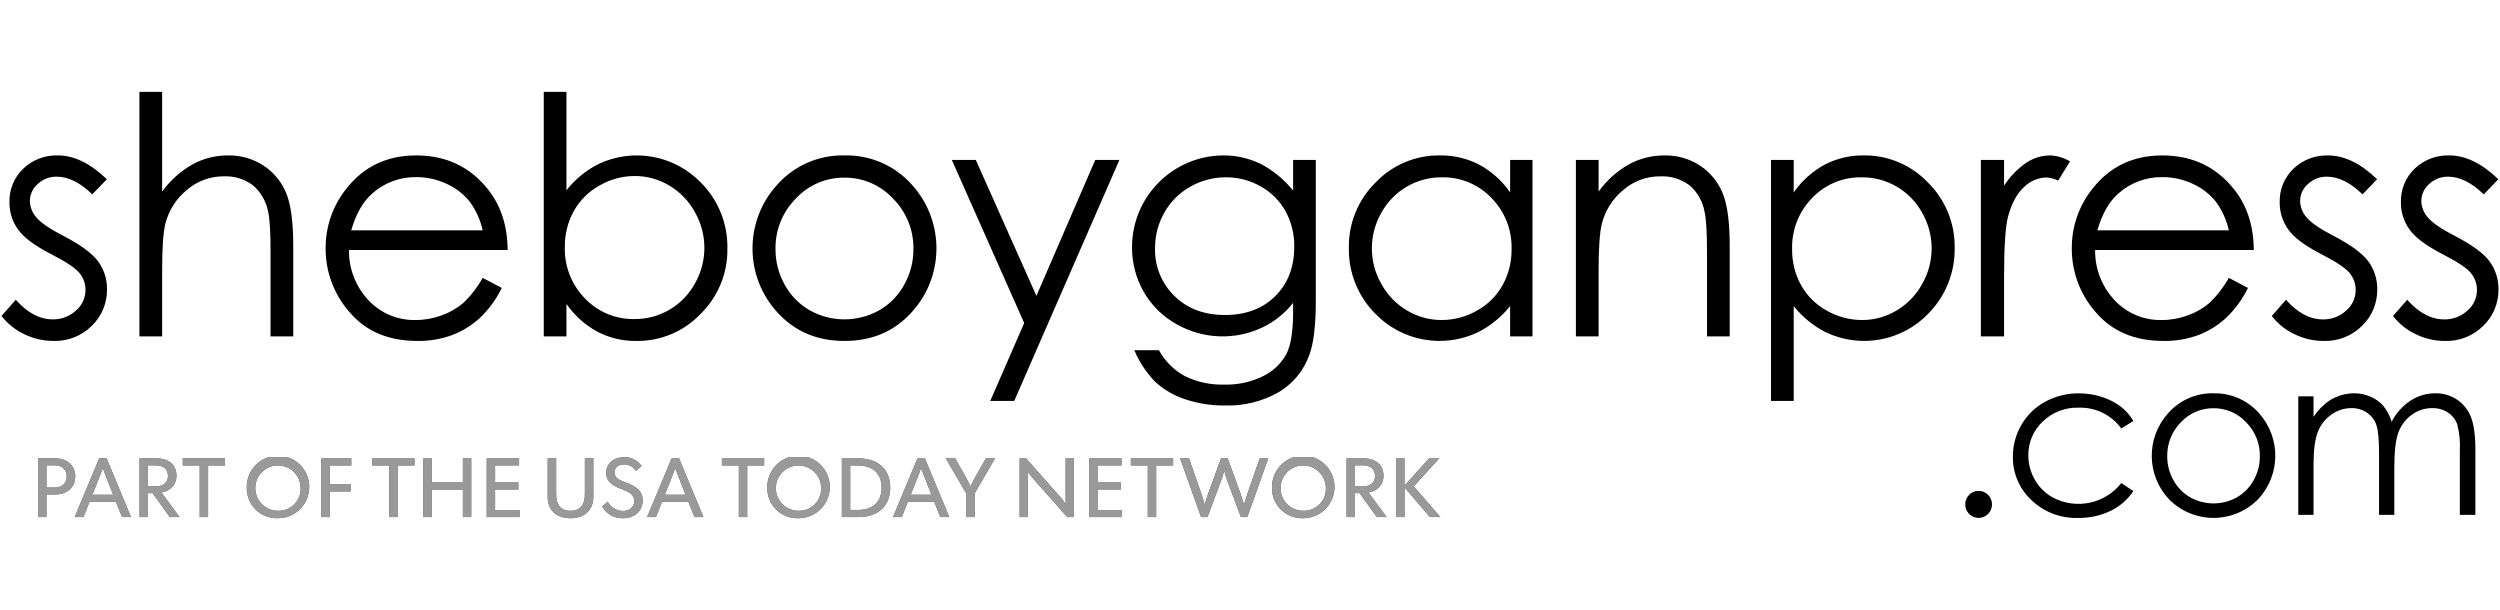
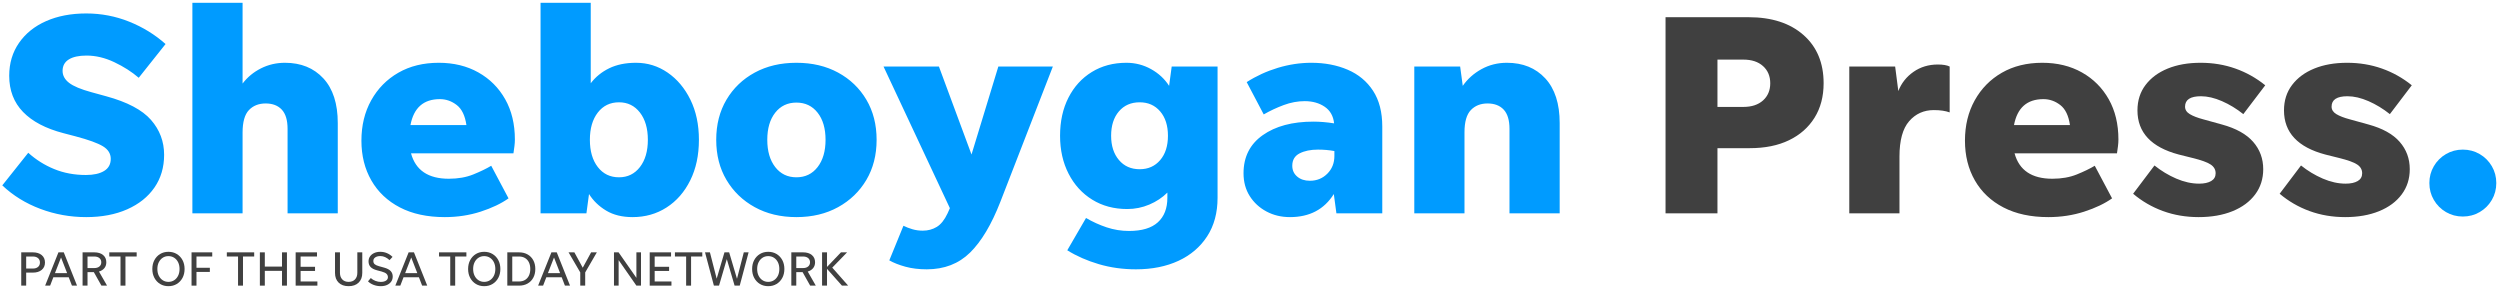
- <svg xmlns="http://www.w3.org/2000/svg" id="sheboyganpress" width="656" height="160" viewBox="0 0 656 160">
-   <defs>
-     <style>
-       .cls-1, .cls-2 {
-         fill: #000;
-         fill-rule: evenodd;
-       }
- 
-       .cls-1 {
-         filter: url(#filter);
-       }
-     </style>
-     <filter id="filter" x="10" y="119.969" width="367.969" height="16" filterUnits="userSpaceOnUse">
-       <feFlood result="flood" flood-color="#999" />
-       <feComposite result="composite" operator="in" in2="SourceGraphic" />
-       <feBlend result="blend" in2="SourceGraphic" />
-     </filter>
-   </defs>
-   <path id="USAT_Network" data-name="USAT Network" class="cls-1" d="M9.989,120.273h4.488c3.156,0,5.268,1.865,5.268,4.741s-2.155,4.735-5.267,4.735H12.188v5.925h-2.2v-15.4Zm4.267,7.659c2.112,0,3.244-1.163,3.244-2.918,0-1.736-1.132-2.919-3.244-2.919H12.188v5.837h2.068Zm11.768-7.659H27.98l6.4,15.4H32.022l-1.6-4.035H23.513l-1.6,4.035H19.6S25.244,122.162,26.024,120.273Zm3.665,9.544L28.2,126.023c-0.221-.572-1.179-2.942-1.2-3.139H26.957c-0.022.2-.955,2.5-1.2,3.139l-1.51,3.794h5.443Zm6.923-9.544h4.51c2.91,0,5.178,1.5,5.178,4.563a4.293,4.293,0,0,1-3.955,4.346l4.778,6.492H44.545l-4.51-6.276H38.812v6.276h-2.2v-15.4Zm4.267,7.351c2.043,0,3.2-1.077,3.2-2.764s-1.157-2.765-3.2-2.765H38.812v5.529H40.88ZM52.4,122.138H47.957v-1.865H59.046v1.865H54.6v13.536H52.4V122.138Zm12.348,5.838a8.2,8.2,0,1,1,8.2,8A7.862,7.862,0,0,1,64.75,127.976Zm14.133,0a5.946,5.946,0,1,0-5.955,6.053A5.773,5.773,0,0,0,78.882,127.976Zm5.433-7.7h7.867v1.865H86.514V127.1H92v1.865H86.514v6.713h-2.2v-15.4Zm17.815,1.865H97.686v-1.865h11.088v1.865H104.33v13.536h-2.2V122.138Zm8.953-1.865h2.2v6.318h8.178v-6.318h2.2v15.4h-2.2v-7.218h-8.178v7.218h-2.2v-15.4Zm16.631,0h8.49v1.846h-6.29v4.472h6.11v1.846h-6.11v5.395h6.422v1.842h-8.622v-15.4Zm16,10.092V120.273h2.221v9.433c0,2.679,1.157,4.323,3.756,4.323,2.622,0,3.78-1.644,3.78-4.323v-9.433h2.221v10.092c0,3.38-2.2,5.616-6,5.616C145.865,135.981,143.71,133.745,143.71,130.365Zm14.274,2.524,1.491-1.25a4.52,4.52,0,0,0,3.911,2.433c1.709,0,3.044-.918,3.044-2.611,0-1.817-1.534-2.433-3.446-3.178-1.956-.769-3.933-1.736-3.933-4.193,0-2.432,1.912-4.12,4.712-4.12a5.248,5.248,0,0,1,4.579,2.322l-1.491,1.25a3.552,3.552,0,0,0-3.088-1.668c-1.512,0-2.511.769-2.511,2.063,0,1.6,1.554,2.13,2.911,2.654,2.2,0.856,4.466,1.889,4.466,4.716,0,2.679-2,4.674-5.2,4.674A6.064,6.064,0,0,1,157.984,132.889Zm18.241-12.616h1.956l6.4,15.4h-2.357l-1.6-4.035h-6.912l-1.6,4.035H169.8S175.446,122.162,176.225,120.273Zm3.665,9.544-1.487-3.794c-0.222-.572-1.179-2.942-1.2-3.139h-0.044c-0.022.2-.955,2.5-1.2,3.139l-1.51,3.794h5.443Zm13.978-7.679h-4.445v-1.865h11.088v1.865h-4.444v13.536h-2.2V122.138Zm7.469,5.838a8.2,8.2,0,1,1,8.2,8A7.861,7.861,0,0,1,201.337,127.976Zm14.132,0a5.945,5.945,0,1,0-5.954,6.053A5.772,5.772,0,0,0,215.469,127.976Zm5.434-7.7h4.423c4.977,0,8.265,2.808,8.265,7.7,0,4.87-3.312,7.7-8.265,7.7H220.9v-15.4Zm2.2,13.534h2.046c3.643,0,6.176-1.9,6.176-5.831s-2.533-5.838-6.176-5.838H223.1v11.669Zm17.637-13.534H242.7l6.4,15.4h-2.357l-1.6-4.035h-6.912l-1.6,4.035h-2.311S239.96,122.162,240.739,120.273Zm3.666,9.544-1.489-3.794c-0.221-.572-1.178-2.942-1.2-3.139h-0.044c-0.022.2-.955,2.5-1.2,3.139l-1.51,3.794h5.444Zm9.084-.419-5.312-9.125h2.467l2.889,5.135a22.887,22.887,0,0,1,1.11,2.192h0.022a23.153,23.153,0,0,1,1.113-2.192l2.91-5.135h2.4l-5.309,9.125v6.276h-2.289V129.4Zm14.062-9.125h1.687l8.846,9.982c0.266,0.288,1.422,1.711,1.534,1.932l0.044-.023c-0.044-.217-0.044-2-0.044-2.39v-9.5h2.134v15.4h-1.713l-8.845-9.983c-0.265-.283-1.422-1.711-1.532-1.928l-0.021.02c0.021,0.221.043,2,.043,2.394v9.5h-2.133v-15.4Zm18.253,0h8.487v1.846H288v4.472h6.113v1.846H288v5.395h6.422v1.842H285.8v-15.4Zm15.37,1.865h-4.445v-1.865h11.089v1.865h-4.445v13.536h-2.2V122.138Zm8.478-1.865h2.333l3.2,9.15c0.112,0.351.867,2.63,0.889,2.981h0.046a30.445,30.445,0,0,1,.933-2.981l3.334-9.15h1.756l3.332,9.15c0.133,0.351.91,2.63,0.935,2.981h0.044c0.044-.351.8-2.63,0.91-2.981l3.179-9.15h2.243l-5.49,15.4h-1.688l-3.6-9.607a25.578,25.578,0,0,1-.758-2.5h-0.044a25.421,25.421,0,0,1-.776,2.5l-3.578,9.607h-1.69Zm24.117,7.7a8.2,8.2,0,1,1,8.2,8A7.862,7.862,0,0,1,333.769,127.976Zm14.133,0a5.945,5.945,0,1,0-5.955,6.053A5.772,5.772,0,0,0,347.9,127.976Zm5.433-7.7h4.511c2.913,0,5.178,1.5,5.178,4.563a4.294,4.294,0,0,1-3.956,4.346l4.779,6.492h-2.579l-4.511-6.276h-1.222v6.276h-2.2v-15.4Zm4.267,7.351c2.044,0,3.2-1.077,3.2-2.764s-1.156-2.765-3.2-2.765h-2.067v5.529H357.6Zm8.736-7.351h2.2v7.154l6.444-7.154h2.666l-6.687,7.351,7,8.05h-2.754l-6.668-7.785v7.785h-2.2v-15.4Z" />
-   <path class="cls-2" d="M28.043,47.037l-3.828,3.958q-4.776-4.638-9.337-4.638A7.052,7.052,0,0,0,9.91,48.271a5.915,5.915,0,0,0-2.068,4.468,6.622,6.622,0,0,0,1.7,4.3q1.7,2.086,7.16,4.894,6.648,3.447,9.035,6.639a12.1,12.1,0,0,1,2.343,7.276,13.062,13.062,0,0,1-4,9.659,13.66,13.66,0,0,1-10.008,3.958,17.474,17.474,0,0,1-7.646-1.745A16.593,16.593,0,0,1,.4,82.91l3.742-4.255Q8.7,83.8,13.819,83.8a8.714,8.714,0,0,0,6.1-2.3,7.1,7.1,0,0,0,2.515-5.4,6.929,6.929,0,0,0-1.662-4.553q-1.663-1.957-7.5-4.936Q7,63.378,4.742,60.229a12.027,12.027,0,0,1-2.258-7.191,11.7,11.7,0,0,1,3.6-8.766,12.536,12.536,0,0,1,9.1-3.489Q21.567,40.782,28.043,47.037ZM36.586,24.1H42.54v26.17a25.32,25.32,0,0,1,7.953-7.128,19.348,19.348,0,0,1,9.4-2.361A16.4,16.4,0,0,1,69.1,43.42a15.739,15.739,0,0,1,5.932,7.085q1.914,4.447,1.914,13.936v23.83H70.991V66.187q0-8-.638-10.682a12.115,12.115,0,0,0-4.019-6.915A11.9,11.9,0,0,0,58.7,46.271a14.673,14.673,0,0,0-9.674,3.574A16.744,16.744,0,0,0,43.391,58.7q-0.851,3.405-.851,12.6V88.271H36.586V24.1Zm90.068,48.81,5.018,2.638a27.355,27.355,0,0,1-5.7,7.83,22.668,22.668,0,0,1-7.28,4.531,25.374,25.374,0,0,1-9.151,1.553q-11.323,0-17.708-7.426a25.057,25.057,0,0,1-6.385-16.786,24.76,24.76,0,0,1,5.405-15.7Q97.7,40.782,109.2,40.782q11.835,0,18.9,8.979,5.022,6.341,5.107,15.831H91.569a18.855,18.855,0,0,0,5.151,13.225,16.428,16.428,0,0,0,12.305,5.157,19.781,19.781,0,0,0,6.877-1.228,18.085,18.085,0,0,0,5.684-3.265A27.73,27.73,0,0,0,126.654,72.91Zm0-12.469a19.769,19.769,0,0,0-3.471-7.617,16.426,16.426,0,0,0-6.024-4.6,18.451,18.451,0,0,0-7.878-1.745,16.958,16.958,0,0,0-11.709,4.383q-3.577,3.191-5.408,9.574h34.489Zm16.028,27.83V24.1h5.954v25.83a25.133,25.133,0,0,1,8.369-6.873,23.448,23.448,0,0,1,26.914,4.851,23.87,23.87,0,0,1,6.947,17.3,23.531,23.531,0,0,1-7.011,17.15,22.835,22.835,0,0,1-16.865,7.106,21.547,21.547,0,0,1-10.239-2.426,23.887,23.887,0,0,1-8.115-7.276v8.511h-5.954ZM166.5,83.719a17.923,17.923,0,0,0,15.846-9.32,18.9,18.9,0,0,0-.02-18.766,18.266,18.266,0,0,0-6.725-6.958,17.469,17.469,0,0,0-9.016-2.489,18.527,18.527,0,0,0-9.271,2.489,17.337,17.337,0,0,0-6.746,6.7,19.113,19.113,0,0,0-2.355,9.49,18.472,18.472,0,0,0,5.282,13.447A17.469,17.469,0,0,0,166.5,83.719Zm55.111-42.937a22.911,22.911,0,0,1,17.722,7.745,24.87,24.87,0,0,1-.362,33.681q-6.754,7.256-17.36,7.256-10.651,0-17.4-7.256a24.816,24.816,0,0,1-.362-33.638A22.9,22.9,0,0,1,221.609,40.782Zm-0.022,5.83A17.173,17.173,0,0,0,208.826,52.1a18.355,18.355,0,0,0-5.334,13.277,18.822,18.822,0,0,0,2.433,9.362,17.227,17.227,0,0,0,6.572,6.7,18.678,18.678,0,0,0,18.181,0,17.232,17.232,0,0,0,6.571-6.7,18.833,18.833,0,0,0,2.433-9.362A18.318,18.318,0,0,0,234.326,52.1,17.2,17.2,0,0,0,221.587,46.612Zm28.17-4.638h6.294l15.9,35.652,15.441-35.652h6.337l-27.6,63.234H259.84l8.909-20.443Zm89.557,0h5.954V78.868q0,9.744-1.7,14.255a18.537,18.537,0,0,1-8.122,9.831,26.707,26.707,0,0,1-13.906,3.446,31.814,31.814,0,0,1-10.7-1.686,21.4,21.4,0,0,1-7.718-4.523,26.941,26.941,0,0,1-5.487-8.3H304.1a17.089,17.089,0,0,0,6.814,6.808,21.908,21.908,0,0,0,10.346,2.213,21.4,21.4,0,0,0,10.284-2.268,13.931,13.931,0,0,0,5.981-5.7q1.788-3.435,1.788-11.09V79.463a22.555,22.555,0,0,1-8.216,6.532,24.376,24.376,0,0,1-22.307-.894,22.5,22.5,0,0,1-8.683-8.531,23.328,23.328,0,0,1-3.065-11.788,24.08,24.08,0,0,1,23.924-24,22.151,22.151,0,0,1,9.684,2.149,26.7,26.7,0,0,1,8.663,7.085V41.973Zm-17.563,4.553a18.813,18.813,0,0,0-9.4,2.447,17.714,17.714,0,0,0-6.8,6.765,18.509,18.509,0,0,0-2.468,9.341,16.853,16.853,0,0,0,5.1,12.6q5.1,4.979,13.227,4.978,8.207,0,13.2-4.936t5-12.979a18.81,18.81,0,0,0-2.3-9.341,16.736,16.736,0,0,0-6.508-6.489A18.082,18.082,0,0,0,321.751,46.526Zm80.371-4.553v46.3h-5.867V80.314a25.549,25.549,0,0,1-8.4,6.85,23.455,23.455,0,0,1-26.964-4.829,23.9,23.9,0,0,1-6.953-17.341,23.475,23.475,0,0,1,7.017-17.107,22.874,22.874,0,0,1,16.884-7.106,21.826,21.826,0,0,1,10.313,2.425,23.505,23.505,0,0,1,8.1,7.277V41.973h5.867ZM378.33,46.526a17.956,17.956,0,0,0-15.868,9.309,18.771,18.771,0,0,0,.022,18.7,18.247,18.247,0,0,0,6.733,6.95,17.578,17.578,0,0,0,9.069,2.486,18.576,18.576,0,0,0,9.26-2.464,17.232,17.232,0,0,0,6.733-6.673,19.057,19.057,0,0,0,2.358-9.48,18.434,18.434,0,0,0-5.289-13.431A17.511,17.511,0,0,0,378.33,46.526Zm35.186-4.553h5.953v8.3a24.909,24.909,0,0,1,7.91-7.128,19.434,19.434,0,0,1,9.441-2.361,16.4,16.4,0,0,1,9.208,2.638,15.723,15.723,0,0,1,5.932,7.106q1.914,4.468,1.913,13.915v23.83h-5.954V66.187q0-8-.662-10.682a11.739,11.739,0,0,0-3.969-6.915,11.991,11.991,0,0,0-7.656-2.319,14.682,14.682,0,0,0-9.677,3.574A16.744,16.744,0,0,0,420.32,58.7q-0.852,3.447-.851,12.6V88.271h-5.953v-46.3Zm51.2,0h5.954v8.511a23.893,23.893,0,0,1,8.115-7.277,21.562,21.562,0,0,1,10.238-2.425,22.839,22.839,0,0,1,16.866,7.106,23.48,23.48,0,0,1,7.01,17.107,23.917,23.917,0,0,1-6.947,17.341,23.375,23.375,0,0,1-26.912,4.829,25.558,25.558,0,0,1-8.37-6.85v24.893h-5.954V41.973Zm23.815,4.553a17.48,17.48,0,0,0-13,5.4,18.444,18.444,0,0,0-5.282,13.431,19.066,19.066,0,0,0,2.355,9.48,17.181,17.181,0,0,0,6.746,6.673,18.652,18.652,0,0,0,9.271,2.464,17.469,17.469,0,0,0,9.015-2.486,18.237,18.237,0,0,0,6.726-6.949,18.784,18.784,0,0,0,.02-18.7A17.924,17.924,0,0,0,488.529,46.526Zm31.252-4.553h6.082v6.766a21.319,21.319,0,0,1,5.742-5.978,11.307,11.307,0,0,1,6.294-1.979,10.863,10.863,0,0,1,5.273,1.574l-3.105,5.021a8.284,8.284,0,0,0-3.147-.808,8.612,8.612,0,0,0-5.742,2.446q-2.764,2.448-4.209,7.6-1.107,3.957-1.106,16v15.66h-6.082v-46.3ZM584.844,72.91l5.018,2.638a27.376,27.376,0,0,1-5.7,7.83,22.631,22.631,0,0,1-7.279,4.531,25.378,25.378,0,0,1-9.151,1.553q-11.323,0-17.708-7.426a25.054,25.054,0,0,1-6.385-16.786,24.761,24.761,0,0,1,5.406-15.7q6.852-8.766,18.345-8.766,11.833,0,18.9,8.979,5.024,6.341,5.108,15.831H549.758a18.856,18.856,0,0,0,5.153,13.225,16.427,16.427,0,0,0,12.305,5.157,19.781,19.781,0,0,0,6.877-1.228,18.069,18.069,0,0,0,5.683-3.265A27.756,27.756,0,0,0,584.844,72.91Zm0-12.469a19.754,19.754,0,0,0-3.471-7.617,16.413,16.413,0,0,0-6.025-4.6,18.443,18.443,0,0,0-7.877-1.745,16.957,16.957,0,0,0-11.709,4.383q-3.576,3.191-5.407,9.574h34.489Zm38.908-13.4-3.826,3.958q-4.779-4.638-9.339-4.638a7.054,7.054,0,0,0-4.967,1.915,5.913,5.913,0,0,0-2.068,4.468,6.624,6.624,0,0,0,1.7,4.3q1.7,2.086,7.16,4.894,6.646,3.447,9.035,6.639a12.107,12.107,0,0,1,2.343,7.276,13.066,13.066,0,0,1-4,9.659,13.66,13.66,0,0,1-10.008,3.958,17.473,17.473,0,0,1-7.646-1.745,16.581,16.581,0,0,1-6.027-4.808l3.743-4.255q4.56,5.15,9.676,5.148a8.711,8.711,0,0,0,6.094-2.3,7.1,7.1,0,0,0,2.515-5.4,6.922,6.922,0,0,0-1.662-4.553q-1.662-1.957-7.5-4.936-6.266-3.235-8.524-6.384a12.024,12.024,0,0,1-2.258-7.191,11.7,11.7,0,0,1,3.6-8.766,12.539,12.539,0,0,1,9.1-3.489Q617.277,40.782,623.752,47.037Zm31.805,0-3.826,3.958q-4.777-4.638-9.338-4.638a7.054,7.054,0,0,0-4.968,1.915,5.913,5.913,0,0,0-2.068,4.468,6.624,6.624,0,0,0,1.705,4.3q1.7,2.086,7.16,4.894,6.648,3.447,9.035,6.639a12.107,12.107,0,0,1,2.343,7.276,13.062,13.062,0,0,1-4,9.659,13.659,13.659,0,0,1-10.008,3.958,17.473,17.473,0,0,1-7.646-1.745,16.57,16.57,0,0,1-6.026-4.808l3.742-4.255q4.56,5.15,9.676,5.148a8.714,8.714,0,0,0,6.1-2.3,7.1,7.1,0,0,0,2.514-5.4,6.926,6.926,0,0,0-1.661-4.553q-1.663-1.957-7.5-4.936-6.267-3.235-8.525-6.384A12.031,12.031,0,0,1,630,53.037a11.7,11.7,0,0,1,3.6-8.766,12.54,12.54,0,0,1,9.1-3.489Q649.081,40.782,655.557,47.037Zm-136.37,81.774a3.388,3.388,0,0,1,2.486,1.029,3.573,3.573,0,0,1,0,5.016,3.483,3.483,0,0,1-4.971,0,3.571,3.571,0,0,1,0-5.016A3.384,3.384,0,0,1,519.187,128.811ZM559.8,110.463l-3.17,1.972a13.275,13.275,0,0,0-11.213-5.459,12.969,12.969,0,0,0-9.428,3.654,11.928,11.928,0,0,0-3.752,8.878,12.6,12.6,0,0,0,1.727,6.4,12.1,12.1,0,0,0,4.735,4.653,14.314,14.314,0,0,0,17.931-3.8l3.17,2.086a14.97,14.97,0,0,1-5.984,5.21,19.113,19.113,0,0,1-8.554,1.85,16.892,16.892,0,0,1-12.225-4.687,15.253,15.253,0,0,1-4.856-11.4,16.3,16.3,0,0,1,2.271-8.388,16,16,0,0,1,6.241-6.045,18.2,18.2,0,0,1,8.884-2.172,18.964,18.964,0,0,1,5.954.943,16.544,16.544,0,0,1,4.87,2.459A13.316,13.316,0,0,1,559.8,110.463Zm21.049-7.26a15.392,15.392,0,0,1,11.9,5.2,16.708,16.708,0,0,1-.244,22.622,16.422,16.422,0,0,1-23.348,0,16.666,16.666,0,0,1-.244-22.593A15.376,15.376,0,0,1,580.849,103.2Zm-0.014,3.915a11.537,11.537,0,0,0-8.571,3.687,12.332,12.332,0,0,0-3.583,8.918,12.651,12.651,0,0,0,1.634,6.287,11.576,11.576,0,0,0,4.414,4.5,12.538,12.538,0,0,0,12.211,0,11.59,11.59,0,0,0,4.414-4.5,12.652,12.652,0,0,0,1.635-6.287,12.3,12.3,0,0,0-3.6-8.918A11.552,11.552,0,0,0,580.835,107.118ZM603.068,104h4v5.373a15.5,15.5,0,0,1,4.288-4.344,12.159,12.159,0,0,1,6.378-1.829,10.579,10.579,0,0,1,4.288.887,9.219,9.219,0,0,1,3.319,2.357,12.64,12.64,0,0,1,2.229,4.215,14.78,14.78,0,0,1,4.987-5.559A11.8,11.8,0,0,1,639,103.2a10.079,10.079,0,0,1,5.684,1.629,9.721,9.721,0,0,1,3.662,4.544q1.2,2.916,1.2,8.746V135.1h-4.084V118.122a22.233,22.233,0,0,0-.712-6.873,6.2,6.2,0,0,0-2.434-3.016,7.271,7.271,0,0,0-4.114-1.143,8.947,8.947,0,0,0-5.31,1.715,9.866,9.866,0,0,0-3.516,4.573q-1.11,2.858-1.11,9.546V135.1h-4V119.18q0-5.633-.7-7.645a6.411,6.411,0,0,0-2.441-3.231,7.069,7.069,0,0,0-4.142-1.214,8.94,8.94,0,0,0-5.185,1.672,9.9,9.9,0,0,0-3.569,4.5q-1.158,2.831-1.157,8.661V135.1h-4V104Z" />
+ <svg xmlns="http://www.w3.org/2000/svg" width="390" height="45" viewBox="0 0 390 45">
+   <g fill="none" fill-rule="evenodd">
+     <path fill="#009BFF" class="no-color-change" d="M13.452 33.869C10.961 33.869 8.576 33.441 6.297 32.586 4.017 31.731 2.037 30.509.357 28.919L4.407 23.834C5.606 24.914 6.956 25.762 8.457 26.376 9.956 26.992 11.607 27.299 13.407 27.299 14.606 27.299 15.551 27.089 16.242 26.669 16.932 26.25 17.277 25.619 17.277 24.779 17.277 23.969 16.872 23.316 16.062 22.822 15.252 22.327 13.827 21.809 11.787 21.269L9.897 20.774C7.136 20.054 5.037 18.952 3.597 17.466 2.157 15.981 1.437 14.099 1.437 11.819 1.437 9.869 1.947 8.159 2.967 6.689 3.986 5.219 5.397 4.086 7.197 3.292 8.997 2.497 11.081 2.099 13.452 2.099 15.792 2.099 18.026 2.526 20.157 3.381 22.287 4.236 24.176 5.399 25.827 6.869L21.642 12.134C20.562 11.205 19.294 10.394 17.839 9.704 16.384 9.014 14.937 8.669 13.497 8.669 12.297 8.669 11.374 8.872 10.729 9.276 10.084 9.681 9.762 10.274 9.762 11.054 9.762 11.774 10.099 12.397 10.774 12.921 11.449 13.447 12.611 13.934 14.262 14.384L16.557 15.014C19.857 15.914 22.189 17.144 23.554 18.704 24.919 20.264 25.602 22.079 25.602 24.149 25.602 26.099 25.099 27.802 24.094 29.256 23.089 30.712 21.671 31.844 19.842 32.654 18.012 33.464 15.882 33.869 13.452 33.869M37.842 20.684L37.842 33.284 30.012 33.284 30.012.434 37.842.434 37.842 13.034C38.591 12.044 39.544 11.256 40.699 10.671 41.854 10.086 43.107 9.794 44.456 9.794 46.946 9.794 48.941 10.604 50.442 12.224 51.941 13.844 52.692 16.169 52.692 19.199L52.692 33.284 44.861 33.284 44.861 20.099C44.861 18.749 44.561 17.752 43.962 17.106 43.361 16.461 42.521 16.139 41.442 16.139 40.361 16.139 39.491 16.484 38.831 17.174 38.171 17.865 37.842 19.035 37.842 20.684M68.621 15.464C66.071 15.464 64.541 16.814 64.031 19.514L72.761 19.514C72.551 18.044 72.048 17.001 71.253 16.386 70.458 15.772 69.581 15.464 68.621 15.464zM79.331 30.944C78.19 31.754 76.743 32.444 74.989 33.014 73.233 33.583 71.366 33.869 69.386 33.869 66.656 33.869 64.324 33.366 62.388 32.361 60.454 31.357 58.968 29.954 57.934 28.154 56.898 26.354 56.381 24.284 56.381 21.944 56.381 19.575 56.891 17.474 57.911 15.644 58.93 13.814 60.341 12.381 62.141 11.346 63.941 10.312 66.041 9.794 68.441 9.794 70.781 9.794 72.843 10.296 74.628 11.301 76.413 12.307 77.808 13.702 78.813 15.486 79.818 17.272 80.321 19.364 80.321 21.764 80.321 22.094 80.299 22.439 80.253 22.799 80.208 23.159 80.156 23.535 80.096 23.924L64.121 23.924C64.841 26.564 66.805 27.884 70.016 27.884 71.456 27.884 72.731 27.659 73.841 27.209 74.95 26.759 75.881 26.309 76.631 25.859L79.331 30.944zM96.566 27.659C97.916 27.659 99.003 27.126 99.829 26.062 100.653 24.997 101.066 23.58 101.066 21.809 101.066 20.039 100.653 18.622 99.829 17.556 99.003 16.492 97.916 15.959 96.566 15.959 95.186 15.959 94.083 16.492 93.259 17.556 92.433 18.622 92.021 20.039 92.021 21.809 92.021 23.58 92.433 24.997 93.259 26.062 94.083 27.126 95.186 27.659 96.566 27.659zM109.031 21.809C109.031 24.209 108.581 26.317 107.681 28.131 106.781 29.947 105.551 31.357 103.991 32.361 102.431 33.366 100.661 33.869 98.681 33.869 97.061 33.869 95.688 33.532 94.563 32.856 93.438 32.181 92.546 31.319 91.886 30.269L91.481 33.284 84.326 33.284 84.326.434 92.156.434 92.156 12.989C92.905 11.999 93.866 11.219 95.036 10.649 96.206 10.08 97.601 9.794 99.221 9.794 101.021 9.794 102.664 10.304 104.148 11.324 105.634 12.344 106.818 13.754 107.704 15.554 108.588 17.354 109.031 19.439 109.031 21.809zM124.241 27.659C125.62 27.659 126.723 27.126 127.548 26.062 128.373 24.997 128.786 23.58 128.786 21.809 128.786 20.039 128.373 18.629 127.548 17.579 126.723 16.529 125.62 16.004 124.241 16.004 122.861 16.004 121.758 16.529 120.933 17.579 120.108 18.629 119.696 20.039 119.696 21.809 119.696 23.58 120.108 24.997 120.933 26.062 121.758 27.126 122.861 27.659 124.241 27.659zM124.241 33.869C121.78 33.869 119.613 33.351 117.738 32.316 115.863 31.282 114.393 29.864 113.328 28.064 112.263 26.264 111.731 24.179 111.731 21.809 111.731 19.439 112.263 17.354 113.328 15.554 114.393 13.754 115.863 12.344 117.738 11.324 119.613 10.304 121.78 9.794 124.241 9.794 126.7 9.794 128.868 10.304 130.743 11.324 132.618 12.344 134.088 13.754 135.153 15.554 136.218 17.354 136.751 19.439 136.751 21.809 136.751 24.179 136.218 26.264 135.153 28.064 134.088 29.864 132.618 31.282 130.743 32.316 128.868 33.351 126.7 33.869 124.241 33.869zM156.056 31.484C154.676 35.023 153.101 37.663 151.331 39.404 149.56 41.144 147.31 42.014 144.581 42.014 143.35 42.014 142.241 41.879 141.251 41.609 140.261 41.339 139.421 41.008 138.731 40.619L140.936 35.219C141.355 35.428 141.82 35.608 142.331 35.759 142.841 35.909 143.381 35.984 143.951 35.984 144.761 35.984 145.488 35.788 146.133 35.399 146.778 35.009 147.341 34.303 147.821 33.284L148.181 32.474 137.831 10.379 146.471 10.379 151.556 24.104 155.741 10.379 164.246 10.379 156.056 31.484M177.79 26.399C179.11 26.399 180.175 25.926 180.985 24.981 181.795 24.037 182.2 22.769 182.2 21.179 182.2 19.589 181.795 18.322 180.985 17.376 180.175 16.431 179.11 15.959 177.79 15.959 176.44 15.959 175.36 16.431 174.55 17.376 173.74 18.322 173.335 19.589 173.335 21.179 173.335 22.739 173.74 24 174.55 24.959 175.36 25.919 176.44 26.399 177.79 26.399zM189.94 30.854C189.94 33.194 189.4 35.197 188.32 36.861 187.24 38.526 185.748 39.801 183.843 40.687 181.937 41.571 179.725 42.014 177.205 42.014 175.165 42.014 173.23 41.744 171.4 41.204 169.57 40.663 167.935 39.944 166.495 39.044L169.42 34.004C170.44 34.604 171.513 35.091 172.638 35.466 173.763 35.841 174.925 36.029 176.125 36.029 178.135 36.029 179.635 35.579 180.625 34.679 181.615 33.779 182.11 32.504 182.11 30.854L182.11 30.044C181.33 30.825 180.393 31.447 179.298 31.912 178.202 32.377 177.055 32.609 175.855 32.609 173.785 32.609 171.963 32.122 170.388 31.147 168.813 30.172 167.582 28.822 166.698 27.096 165.812 25.372 165.37 23.399 165.37 21.179 165.37 18.929 165.805 16.949 166.675 15.239 167.545 13.529 168.76 12.194 170.32 11.234 171.88 10.274 173.68 9.794 175.72 9.794 177.1 9.794 178.382 10.125 179.568 10.784 180.752 11.444 181.69 12.314 182.38 13.394L182.785 10.379 189.94 10.379 189.94 30.854zM201.595 25.859C201.595 26.549 201.849 27.112 202.36 27.546 202.87 27.982 203.53 28.199 204.34 28.199 205.42 28.199 206.327 27.832 207.062 27.096 207.797 26.362 208.165 25.439 208.165 24.329L208.165 23.564C207.355 23.414 206.5 23.339 205.6 23.339 204.459 23.339 203.508 23.535 202.742 23.924 201.977 24.314 201.595 24.959 201.595 25.859zM208.48 33.284L208.075 30.269C206.574 32.669 204.295 33.869 201.235 33.869 199.885 33.869 198.662 33.577 197.568 32.992 196.472 32.407 195.602 31.604 194.957 30.584 194.312 29.564 193.99 28.379 193.99 27.029 193.99 24.479 194.987 22.5 196.983 21.089 198.977 19.679 201.61 18.974 204.88 18.974 205.9 18.974 206.979 19.064 208.12 19.244 208 18.104 207.512 17.242 206.657 16.657 205.802 16.072 204.759 15.779 203.53 15.779 202.45 15.779 201.362 15.981 200.267 16.386 199.172 16.792 198.13 17.279 197.14 17.849L194.485 12.809C195.985 11.849 197.605 11.107 199.345 10.581 201.084 10.057 202.824 9.794 204.565 9.794 206.664 9.794 208.554 10.154 210.235 10.874 211.915 11.594 213.235 12.689 214.195 14.159 215.155 15.629 215.635 17.489 215.635 19.739L215.635 33.284 208.48 33.284zM228.46 20.639L228.46 33.284 220.63 33.284 220.63 10.379 227.784 10.379 228.19 13.394C228.939 12.314 229.914 11.444 231.114 10.784 232.314 10.125 233.634 9.794 235.074 9.794 237.564 9.794 239.559 10.604 241.06 12.224 242.559 13.844 243.31 16.169 243.31 19.199L243.31 33.284 235.48 33.284 235.48 20.099C235.48 18.749 235.179 17.752 234.58 17.106 233.979 16.461 233.139 16.139 232.06 16.139 230.98 16.139 230.109 16.484 229.449 17.174 228.789 17.865 228.46 19.019 228.46 20.639" />
+     <path fill="#404040" d="M267.924 16.679L271.974 16.679C273.263 16.679 274.283 16.341 275.034 15.667 275.783 14.992 276.159 14.099 276.159 12.989 276.159 11.879 275.783 10.986 275.034 10.312 274.283 9.636 273.263 9.299 271.974 9.299L267.924 9.299 267.924 16.679zM259.824 33.284L259.824 2.684 272.784 2.684C276.384 2.684 279.234 3.606 281.334 5.452 283.433 7.296 284.484 9.809 284.484 12.989 284.484 15.059 284.011 16.852 283.066 18.367 282.121 19.881 280.794 21.052 279.084 21.876 277.374 22.702 275.333 23.114 272.964 23.114L267.924 23.114 267.924 33.284 259.824 33.284zM296.318 24.419L296.318 33.284 288.488 33.284 288.488 10.379 295.643 10.379 296.138 14.204C296.618 12.974 297.405 11.976 298.501 11.211 299.595 10.447 300.863 10.064 302.303 10.064 303.113 10.064 303.728 10.169 304.148 10.379L304.148 17.534C303.818 17.415 303.451 17.325 303.046 17.264 302.641 17.204 302.183 17.174 301.673 17.174 300.113 17.174 298.83 17.752 297.826 18.907 296.821 20.062 296.318 21.899 296.318 24.419M318.773 15.464C316.222 15.464 314.693 16.814 314.183 19.514L322.913 19.514C322.702 18.044 322.2 17.001 321.405 16.386 320.61 15.772 319.733 15.464 318.773 15.464zM329.483 30.944C328.342 31.754 326.895 32.444 325.14 33.014 323.385 33.583 321.518 33.869 319.538 33.869 316.807 33.869 314.475 33.366 312.54 32.361 310.605 31.357 309.12 29.954 308.085 28.154 307.05 26.354 306.533 24.284 306.533 21.944 306.533 19.575 307.043 17.474 308.063 15.644 309.082 13.814 310.493 12.381 312.293 11.346 314.092 10.312 316.192 9.794 318.592 9.794 320.933 9.794 322.995 10.296 324.78 11.301 326.565 12.307 327.96 13.702 328.965 15.486 329.97 17.272 330.473 19.364 330.473 21.764 330.473 22.094 330.45 22.439 330.405 22.799 330.36 23.159 330.307 23.535 330.248 23.924L314.273 23.924C314.993 26.564 316.957 27.884 320.168 27.884 321.608 27.884 322.883 27.659 323.993 27.209 325.102 26.759 326.032 26.309 326.783 25.859L329.483 30.944zM342.983 33.869C341.003 33.869 339.15 33.554 337.425 32.924 335.7 32.294 334.147 31.394 332.768 30.224L336.098 25.814C337.148 26.654 338.28 27.337 339.495 27.861 340.71 28.387 341.903 28.649 343.073 28.649 343.853 28.649 344.475 28.514 344.94 28.244 345.405 27.974 345.638 27.569 345.638 27.029 345.638 26.459 345.375 26.001 344.85 25.657 344.325 25.312 343.388 24.974 342.038 24.644L339.878 24.104C335.587 22.964 333.443 20.669 333.443 17.219 333.443 15.689 333.863 14.369 334.703 13.259 335.542 12.149 336.697 11.294 338.168 10.694 339.637 10.094 341.347 9.794 343.298 9.794 345.217 9.794 347.025 10.094 348.72 10.694 350.415 11.294 351.967 12.164 353.378 13.304L349.958 17.804C348.907 16.964 347.798 16.29 346.628 15.779 345.458 15.269 344.363 15.014 343.343 15.014 341.693 15.014 340.868 15.554 340.868 16.634 340.868 17.114 341.115 17.504 341.61 17.804 342.105 18.104 342.803 18.375 343.703 18.614L346.628 19.424C348.817 20.024 350.437 20.924 351.488 22.124 352.537 23.324 353.063 24.75 353.063 26.399 353.063 27.899 352.642 29.211 351.803 30.336 350.963 31.461 349.785 32.332 348.27 32.947 346.755 33.561 344.992 33.869 342.983 33.869M365.842 33.869C363.863 33.869 362.009 33.554 360.285 32.924 358.559 32.294 357.007 31.394 355.627 30.224L358.957 25.814C360.007 26.654 361.14 27.337 362.355 27.861 363.57 28.387 364.762 28.649 365.932 28.649 366.712 28.649 367.334 28.514 367.8 28.244 368.265 27.974 368.497 27.569 368.497 27.029 368.497 26.459 368.235 26.001 367.71 25.657 367.185 25.312 366.247 24.974 364.897 24.644L362.738 24.104C358.447 22.964 356.302 20.669 356.302 17.219 356.302 15.689 356.722 14.369 357.562 13.259 358.402 12.149 359.557 11.294 361.028 10.694 362.497 10.094 364.207 9.794 366.157 9.794 368.077 9.794 369.884 10.094 371.58 10.694 373.275 11.294 374.827 12.164 376.238 13.304L372.818 17.804C371.767 16.964 370.657 16.29 369.488 15.779 368.318 15.269 367.222 15.014 366.202 15.014 364.552 15.014 363.727 15.554 363.727 16.634 363.727 17.114 363.975 17.504 364.47 17.804 364.965 18.104 365.662 18.375 366.562 18.614L369.488 19.424C371.677 20.024 373.297 20.924 374.347 22.124 375.397 23.324 375.923 24.75 375.923 26.399 375.923 27.899 375.502 29.211 374.662 30.336 373.822 31.461 372.644 32.332 371.13 32.947 369.614 33.561 367.852 33.869 365.842 33.869" />
+     <path fill="#009BFF" class="no-color-change" d="M384.202,33.779 C383.242,33.779 382.364,33.546 381.57,33.082 C380.775,32.617 380.145,31.987 379.68,31.191 C379.214,30.397 378.982,29.519 378.982,28.559 C378.982,27.599 379.214,26.722 379.68,25.926 C380.145,25.132 380.775,24.502 381.57,24.037 C382.364,23.572 383.242,23.339 384.202,23.339 C385.162,23.339 386.039,23.572 386.834,24.037 C387.629,24.502 388.259,25.132 388.725,25.926 C389.19,26.722 389.422,27.599 389.422,28.559 C389.422,29.519 389.19,30.397 388.725,31.191 C388.259,31.987 387.629,32.617 386.834,33.082 C386.039,33.546 385.162,33.779 384.202,33.779" />
+     <path fill="#404040" d="M4.084 41.894L5.123 41.894C5.464 41.894 5.734 41.81 5.932 41.642 6.131 41.474 6.23 41.245 6.23 40.954 6.23 40.664 6.131 40.435 5.932 40.267 5.734 40.099 5.464 40.015 5.123 40.015L4.084 40.015 4.084 41.894zM3.313 44.559L3.313 39.366 5.123 39.366C5.703 39.366 6.164 39.509 6.505 39.794 6.846 40.079 7.017 40.466 7.017 40.954 7.017 41.438 6.846 41.821 6.505 42.104 6.164 42.386 5.703 42.528 5.123 42.528L4.084 42.528 4.084 44.559 3.313 44.559zM8.574 42.604L10.468 42.604 9.521 40.168 8.574 42.604zM11.224 44.559L10.72 43.253 8.322 43.253 7.818 44.559 7.04 44.559 9.117 39.366 9.949 39.366 12.019 44.559 11.224 44.559zM13.653 41.817L14.714 41.817C15.045 41.817 15.309 41.736 15.505 41.573 15.701 41.41 15.799 41.191 15.799 40.916 15.799 40.641 15.701 40.423 15.505 40.259 15.309 40.097 15.045 40.015 14.714 40.015L13.653 40.015 13.653 41.817zM13.653 42.451L13.653 44.559 12.882 44.559 12.882 39.366 14.714 39.366C15.289 39.366 15.745 39.505 16.081 39.782 16.417 40.06 16.585 40.438 16.585 40.916 16.585 41.278 16.483 41.583 16.28 41.833 16.076 42.082 15.796 42.258 15.44 42.359L16.7 44.559 15.822 44.559 14.638 42.451 13.653 42.451z" />
+     <polyline fill="#404040" points="18.799 44.559 18.799 40.015 17.051 40.015 17.051 39.366 21.32 39.366 21.32 40.015 19.571 40.015 19.571 44.559 18.799 44.559" />
+     <path fill="#404040" d="M26.275,43.971 C26.611,43.971 26.91,43.886 27.173,43.715 C27.435,43.545 27.64,43.309 27.787,43.009 C27.935,42.709 28.009,42.359 28.009,41.962 C28.009,41.565 27.935,41.216 27.787,40.916 C27.64,40.616 27.435,40.38 27.173,40.21 C26.91,40.039 26.611,39.954 26.275,39.954 C25.939,39.954 25.642,40.039 25.382,40.21 C25.122,40.38 24.919,40.616 24.771,40.916 C24.623,41.216 24.549,41.565 24.549,41.962 C24.549,42.359 24.623,42.709 24.771,43.009 C24.919,43.309 25.122,43.545 25.382,43.715 C25.642,43.886 25.939,43.971 26.275,43.971 Z M26.275,44.643 C25.787,44.643 25.354,44.528 24.977,44.299 C24.6,44.07 24.304,43.754 24.088,43.352 C23.871,42.95 23.763,42.487 23.763,41.962 C23.763,41.438 23.871,40.975 24.088,40.573 C24.304,40.17 24.6,39.855 24.977,39.626 C25.354,39.397 25.787,39.282 26.275,39.282 C26.764,39.282 27.198,39.397 27.577,39.626 C27.956,39.855 28.254,40.17 28.471,40.573 C28.687,40.975 28.795,41.438 28.795,41.962 C28.795,42.487 28.687,42.95 28.471,43.352 C28.254,43.754 27.956,44.07 27.577,44.299 C27.198,44.528 26.764,44.643 26.275,44.643 Z" />
+     <polyline fill="#404040" points="30.651 44.559 29.88 44.559 29.88 39.366 33.11 39.366 33.11 40.015 30.651 40.015 30.651 41.772 32.736 41.772 32.736 42.42 30.651 42.42 30.651 44.559" />
+     <polyline fill="#404040" points="37.134 44.559 37.134 40.015 35.385 40.015 35.385 39.366 39.654 39.366 39.654 40.015 37.906 40.015 37.906 44.559 37.134 44.559" />
+     <polyline fill="#404040" points="40.54 44.559 40.54 39.366 41.311 39.366 41.311 41.588 43.992 41.588 43.992 39.366 44.763 39.366 44.763 44.559 43.992 44.559 43.992 42.253 41.311 42.253 41.311 44.559 40.54 44.559" />
+     <polyline fill="#404040" points="46.122 44.559 46.122 39.366 49.452 39.366 49.452 40.015 46.893 40.015 46.893 41.619 49.146 41.619 49.146 42.268 46.893 42.268 46.893 43.91 49.513 43.91 49.513 44.559 46.122 44.559" />
+     <path fill="#404040" d="M54.385 43.971C54.807 43.971 55.139 43.844 55.381 43.589 55.623 43.334 55.744 42.991 55.744 42.558L55.744 39.366 56.515 39.366 56.515 42.566C56.515 43.212 56.325 43.72 55.946 44.089 55.567 44.458 55.046 44.643 54.385 44.643 53.723 44.643 53.203 44.458 52.827 44.089 52.45 43.72 52.262 43.212 52.262 42.566L52.262 39.366 53.033 39.366 53.033 42.558C53.033 42.991 53.154 43.334 53.396 43.589 53.637 43.844 53.967 43.971 54.385 43.971M59.394 44.643C59.002 44.643 58.627 44.574 58.271 44.437 57.915 44.299 57.627 44.116 57.408 43.887L57.844 43.375C58.047 43.564 58.288 43.711 58.565 43.818 58.843 43.925 59.119 43.978 59.394 43.978 59.73 43.978 60.001 43.914 60.207 43.784 60.413 43.654 60.516 43.474 60.516 43.245 60.516 43.037 60.442 42.861 60.295 42.718 60.147 42.576 59.895 42.457 59.539 42.359L58.821 42.168C58.358 42.046 58.02 41.873 57.809 41.649 57.598 41.425 57.492 41.133 57.492 40.771 57.492 40.476 57.571 40.216 57.729 39.992 57.887 39.768 58.104 39.594 58.382 39.469 58.659 39.344 58.974 39.282 59.325 39.282 59.697 39.282 60.045 39.352 60.371 39.492 60.697 39.632 60.985 39.827 61.234 40.076L60.768 40.58C60.549 40.377 60.322 40.22 60.085 40.111 59.848 40.001 59.597 39.946 59.333 39.946 59.012 39.946 58.75 40.014 58.546 40.149 58.343 40.284 58.241 40.471 58.241 40.71 58.241 40.929 58.313 41.099 58.458 41.222 58.604 41.344 58.826 41.446 59.127 41.527L59.928 41.749C60.392 41.876 60.73 42.054 60.944 42.283 61.158 42.512 61.265 42.798 61.265 43.139 61.265 43.439 61.186 43.702 61.028 43.929 60.87 44.155 60.651 44.331 60.371 44.456 60.091 44.581 59.766 44.643 59.394 44.643M63.204 42.604L65.098 42.604 64.151 40.168 63.204 42.604zM65.854 44.559L65.35 43.253 62.952 43.253 62.448 44.559 61.669 44.559 63.747 39.366 64.579 39.366 66.649 44.559 65.854 44.559z" />
+     <polyline fill="#404040" points="70.237 44.559 70.237 40.015 68.489 40.015 68.489 39.366 72.757 39.366 72.757 40.015 71.009 40.015 71.009 44.559 70.237 44.559" />
+     <path fill="#404040" d="M75.537 43.971C75.873 43.971 76.172 43.886 76.434 43.715 76.696 43.545 76.901 43.309 77.049 43.009 77.197 42.709 77.271 42.359 77.271 41.962 77.271 41.565 77.197 41.216 77.049 40.916 76.901 40.616 76.696 40.38 76.434 40.21 76.172 40.039 75.873 39.954 75.537 39.954 75.201 39.954 74.903 40.039 74.644 40.21 74.384 40.38 74.18 40.616 74.033 40.916 73.885 41.216 73.811 41.565 73.811 41.962 73.811 42.359 73.885 42.709 74.033 43.009 74.18 43.309 74.384 43.545 74.644 43.715 74.903 43.886 75.201 43.971 75.537 43.971zM75.537 44.643C75.048 44.643 74.616 44.528 74.239 44.299 73.862 44.07 73.566 43.754 73.349 43.352 73.133 42.95 73.025 42.487 73.025 41.962 73.025 41.438 73.133 40.975 73.349 40.573 73.566 40.17 73.862 39.855 74.239 39.626 74.616 39.397 75.048 39.282 75.537 39.282 76.026 39.282 76.46 39.397 76.839 39.626 77.218 39.855 77.516 40.17 77.733 40.573 77.949 40.975 78.057 41.438 78.057 41.962 78.057 42.487 77.949 42.95 77.733 43.352 77.516 43.754 77.218 44.07 76.839 44.299 76.46 44.528 76.026 44.643 75.537 44.643zM79.913 43.91L80.966 43.91C81.333 43.91 81.647 43.83 81.909 43.669 82.172 43.509 82.373 43.284 82.513 42.993 82.653 42.703 82.723 42.359 82.723 41.962 82.723 41.565 82.653 41.222 82.513 40.932 82.373 40.641 82.172 40.416 81.909 40.256 81.647 40.095 81.333 40.015 80.966 40.015L79.913 40.015 79.913 43.91zM79.141 44.559L79.141 39.366 80.966 39.366C81.475 39.366 81.921 39.474 82.303 39.691 82.685 39.907 82.981 40.21 83.192 40.6 83.404 40.989 83.509 41.443 83.509 41.962 83.509 42.482 83.404 42.936 83.192 43.325 82.981 43.715 82.685 44.018 82.303 44.234 81.921 44.451 81.475 44.559 80.966 44.559L79.141 44.559zM85.479 42.604L87.373 42.604 86.426 40.168 85.479 42.604zM88.129 44.559L87.625 43.253 85.227 43.253 84.723 44.559 83.945 44.559 86.022 39.366 86.854 39.366 88.924 44.559 88.129 44.559z" />
+     <polyline fill="#404040" points="91.291 42.497 91.291 44.559 90.52 44.559 90.52 42.497 88.694 39.366 89.603 39.366 90.909 41.764 92.215 39.366 93.108 39.366 91.291 42.497" />
+     <polyline fill="#404040" points="99.278 44.559 96.506 40.58 96.506 44.559 95.781 44.559 95.781 39.366 96.499 39.366 99.278 43.345 99.278 39.366 99.996 39.366 99.996 44.559 99.278 44.559" />
+     <polyline fill="#404040" points="101.355 44.559 101.355 39.366 104.685 39.366 104.685 40.015 102.127 40.015 102.127 41.619 104.379 41.619 104.379 42.268 102.127 42.268 102.127 43.91 104.746 43.91 104.746 44.559 101.355 44.559" />
+     <polyline fill="#404040" points="107.037 44.559 107.037 40.015 105.288 40.015 105.288 39.366 109.557 39.366 109.557 40.015 107.808 40.015 107.808 44.559 107.037 44.559" />
+     <polyline fill="#404040" points="114.597 44.559 113.382 40.42 112.168 44.559 111.367 44.559 109.984 39.366 110.748 39.366 111.802 43.474 113.016 39.366 113.749 39.366 114.971 43.49 116.032 39.366 116.781 39.366 115.398 44.559 114.597 44.559" />
+     <path fill="#404040" d="M119.843 43.971C120.179 43.971 120.478 43.886 120.74 43.715 121.002 43.545 121.207 43.309 121.355 43.009 121.503 42.709 121.576 42.359 121.576 41.962 121.576 41.565 121.503 41.216 121.355 40.916 121.207 40.616 121.002 40.38 120.74 40.21 120.478 40.039 120.179 39.954 119.843 39.954 119.507 39.954 119.209 40.039 118.95 40.21 118.69 40.38 118.486 40.616 118.339 40.916 118.191 41.216 118.117 41.565 118.117 41.962 118.117 42.359 118.191 42.709 118.339 43.009 118.486 43.309 118.69 43.545 118.95 43.715 119.209 43.886 119.507 43.971 119.843 43.971zM119.843 44.643C119.354 44.643 118.922 44.528 118.545 44.299 118.168 44.07 117.872 43.754 117.655 43.352 117.439 42.95 117.331 42.487 117.331 41.962 117.331 41.438 117.439 40.975 117.655 40.573 117.872 40.17 118.168 39.855 118.545 39.626 118.922 39.397 119.354 39.282 119.843 39.282 120.332 39.282 120.766 39.397 121.145 39.626 121.524 39.855 121.822 40.17 122.039 40.573 122.255 40.975 122.363 41.438 122.363 41.962 122.363 42.487 122.255 42.95 122.039 43.352 121.822 43.754 121.524 44.07 121.145 44.299 120.766 44.528 120.332 44.643 119.843 44.643zM124.219 41.817L125.28 41.817C125.611 41.817 125.874 41.736 126.07 41.573 126.266 41.41 126.364 41.191 126.364 40.916 126.364 40.641 126.266 40.423 126.07 40.259 125.874 40.097 125.611 40.015 125.28 40.015L124.219 40.015 124.219 41.817zM124.219 42.451L124.219 44.559 123.447 44.559 123.447 39.366 125.28 39.366C125.855 39.366 126.311 39.505 126.647 39.782 126.983 40.06 127.151 40.438 127.151 40.916 127.151 41.278 127.049 41.583 126.845 41.833 126.642 42.082 126.362 42.258 126.006 42.359L127.265 44.559 126.387 44.559 125.204 42.451 124.219 42.451z" />
+     <polyline fill="#404040" points="131.343 44.559 129.014 41.94 129.014 44.559 128.243 44.559 128.243 39.366 129.014 39.366 129.014 41.642 131.19 39.366 132.145 39.366 129.831 41.749 132.313 44.559 131.343 44.559" />
+   </g>
</svg>
